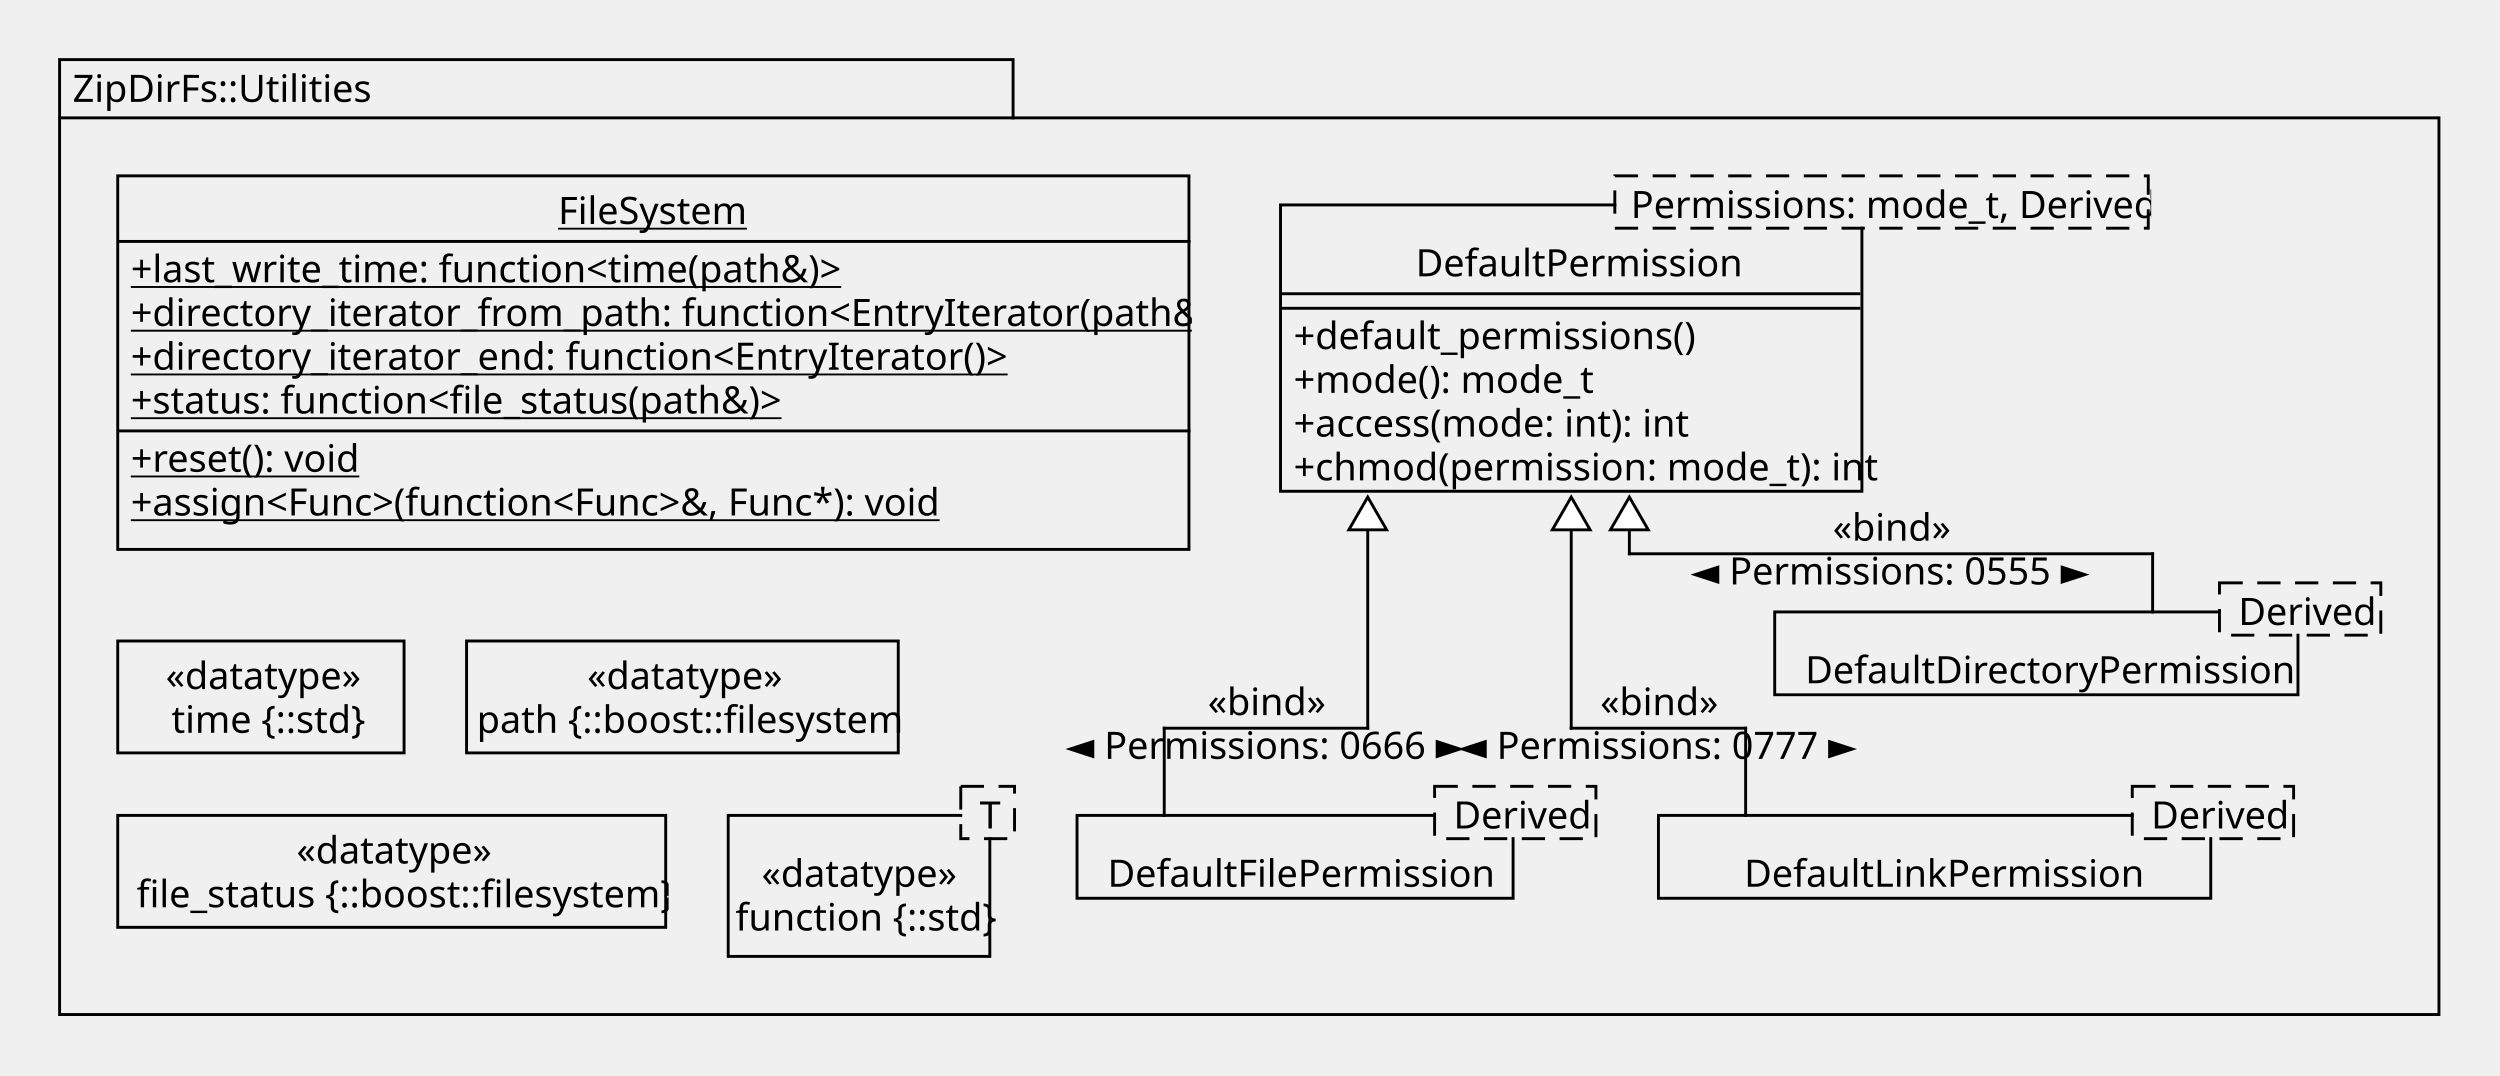
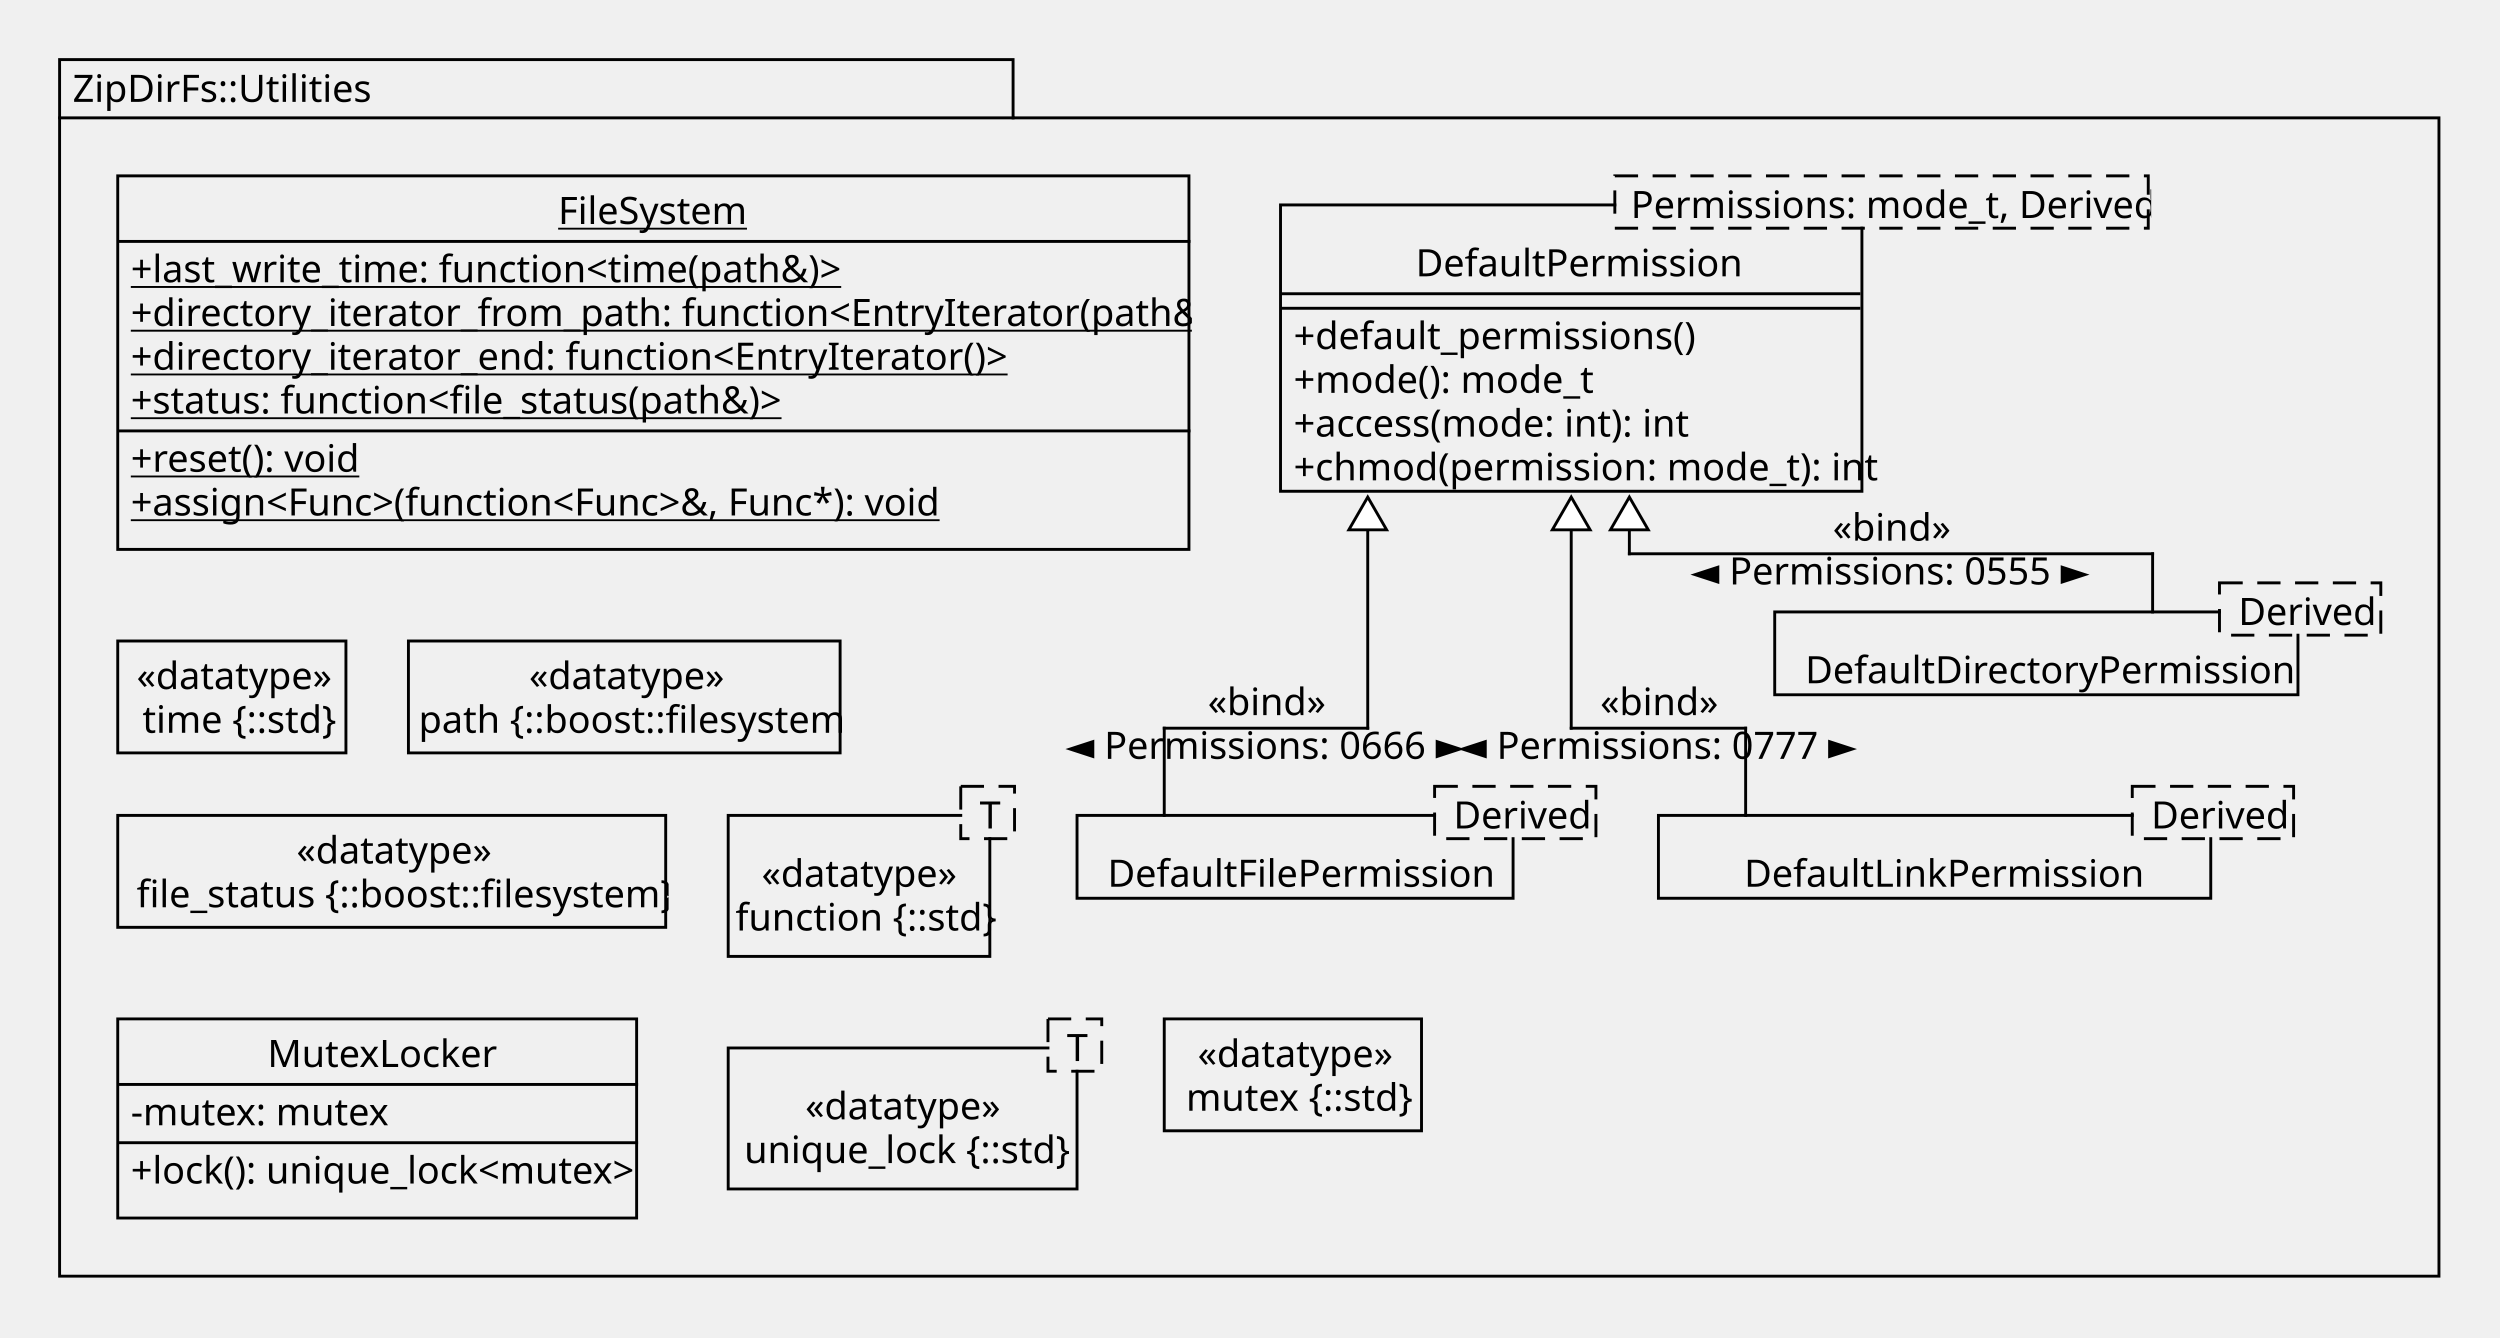
- <svg xmlns="http://www.w3.org/2000/svg" fill-opacity="1" color-rendering="auto" color-interpolation="auto" text-rendering="auto" stroke="black" stroke-linecap="square" width="860" stroke-miterlimit="10" shape-rendering="auto" stroke-opacity="1" fill="black" stroke-dasharray="none" font-weight="normal" stroke-width="1" viewBox="180 100 860 370" height="370" font-family="'Dialog'" font-style="normal" stroke-linejoin="miter" font-size="12px" stroke-dashoffset="0" image-rendering="auto">
+ <svg xmlns="http://www.w3.org/2000/svg" fill-opacity="1" color-rendering="auto" color-interpolation="auto" text-rendering="auto" stroke="black" stroke-linecap="square" width="860" stroke-miterlimit="10" shape-rendering="auto" stroke-opacity="1" fill="black" stroke-dasharray="none" font-weight="normal" stroke-width="1" viewBox="180 100 860 460" height="460" font-family="'Dialog'" font-style="normal" stroke-linejoin="miter" font-size="12px" stroke-dashoffset="0" image-rendering="auto">
  <defs id="genericDefs" />
  <g>
    <defs id="defs1">
      <clipPath clipPathUnits="userSpaceOnUse" id="clipPath1">
        <path d="M0 0 L2147483647 0 L2147483647 2147483647 L0 2147483647 L0 0 Z" />
      </clipPath>
      <clipPath clipPathUnits="userSpaceOnUse" id="clipPath2">
+         <path d="M0 0 L0 40 L90 40 L90 0 Z" />
+       </clipPath>
+       <clipPath clipPathUnits="userSpaceOnUse" id="clipPath3">
+         <path d="M0 0 L0 60 L130 60 L130 0 Z" />
+       </clipPath>
+       <clipPath clipPathUnits="userSpaceOnUse" id="clipPath4">
+         <path d="M0 0 L0 70 L180 70 L180 0 Z" />
+       </clipPath>
+       <clipPath clipPathUnits="userSpaceOnUse" id="clipPath5">
        <path d="M0 0 L0 40 L210 40 L210 0 Z" />
      </clipPath>
-       <clipPath clipPathUnits="userSpaceOnUse" id="clipPath3">
+       <clipPath clipPathUnits="userSpaceOnUse" id="clipPath6">
        <path d="M0 0 L0 40 L220 40 L220 0 Z" />
      </clipPath>
-       <clipPath clipPathUnits="userSpaceOnUse" id="clipPath4">
+       <clipPath clipPathUnits="userSpaceOnUse" id="clipPath7">
        <path d="M0 0 L0 40 L180 40 L180 0 Z" />
      </clipPath>
-       <clipPath clipPathUnits="userSpaceOnUse" id="clipPath5">
+       <clipPath clipPathUnits="userSpaceOnUse" id="clipPath8">
        <path d="M0 0 L0 110 L300 110 L300 0 Z" />
      </clipPath>
-       <clipPath clipPathUnits="userSpaceOnUse" id="clipPath6">
+       <clipPath clipPathUnits="userSpaceOnUse" id="clipPath9">
        <path d="M0 0 L0 40 L190 40 L190 0 Z" />
      </clipPath>
-       <clipPath clipPathUnits="userSpaceOnUse" id="clipPath7">
+       <clipPath clipPathUnits="userSpaceOnUse" id="clipPath10">
        <path d="M0 0 L0 40 L150 40 L150 0 Z" />
      </clipPath>
-       <clipPath clipPathUnits="userSpaceOnUse" id="clipPath8">
-         <path d="M0 0 L0 40 L100 40 L100 0 Z" />
-       </clipPath>
-       <clipPath clipPathUnits="userSpaceOnUse" id="clipPath9">
+       <clipPath clipPathUnits="userSpaceOnUse" id="clipPath11">
+         <path d="M0 0 L0 40 L80 40 L80 0 Z" />
+       </clipPath>
+       <clipPath clipPathUnits="userSpaceOnUse" id="clipPath12">
        <path d="M0 0 L0 60 L100 60 L100 0 Z" />
      </clipPath>
-       <clipPath clipPathUnits="userSpaceOnUse" id="clipPath10">
+       <clipPath clipPathUnits="userSpaceOnUse" id="clipPath13">
        <path d="M0 0 L0 130 L370 130 L370 0 Z" />
      </clipPath>
-       <clipPath clipPathUnits="userSpaceOnUse" id="clipPath11">
-         <path d="M0 0 L0 330 L820 330 L820 0 Z" />
-       </clipPath>
-       <clipPath clipPathUnits="userSpaceOnUse" id="clipPath12">
+       <clipPath clipPathUnits="userSpaceOnUse" id="clipPath14">
+         <path d="M0 0 L0 420 L820 420 L820 0 Z" />
+       </clipPath>
+       <clipPath clipPathUnits="userSpaceOnUse" id="clipPath15">
        <path d="M0 0 L0 70 L210 70 L210 0 Z" />
      </clipPath>
-       <clipPath clipPathUnits="userSpaceOnUse" id="clipPath13">
+       <clipPath clipPathUnits="userSpaceOnUse" id="clipPath16">
        <path d="M0 0 L0 140 L150 140 L150 0 Z" />
      </clipPath>
-       <clipPath clipPathUnits="userSpaceOnUse" id="clipPath14">
+       <clipPath clipPathUnits="userSpaceOnUse" id="clipPath17">
        <path d="M0 0 L0 140 L160 140 L160 0 Z" />
      </clipPath>
    </defs>
+     <g fill="rgb(255,255,255)" fill-opacity="0" transform="translate(580,450)" stroke-opacity="0" stroke="rgb(255,255,255)">
+       <rect x="0.5" width="88.5" height="38.5" y="0.5" clip-path="url(#clipPath2)" stroke="none" />
+     </g>
+     <g transform="translate(580,450)">
+       <rect fill="none" x="0.5" width="88.5" height="38.5" y="0.5" clip-path="url(#clipPath2)" />
+       <text x="12" font-size="13px" y="17.047" clip-path="url(#clipPath2)" font-family="sans-serif" stroke="none" xml:space="preserve">«datatype»</text>
+       <text x="8" font-size="13px" y="32.094" clip-path="url(#clipPath2)" font-family="sans-serif" stroke="none" xml:space="preserve">mutex {::std}</text>
+     </g>
+     <g fill="rgb(255,255,255)" fill-opacity="0" transform="translate(430,450)" stroke-opacity="0" stroke="rgb(255,255,255)">
+       <path d="M0.5 10.5 L110.5 10.5 L110.5 0.5 L129 0.5 L129 18.5 L120.5 18.5 L120.5 59 L0.5 59 Z" stroke="none" clip-path="url(#clipPath3)" />
+       <path fill="none" d="M0.5 10.5 L110.5 10.5 L110.5 0.5 L129 0.5 L129 18.5 L120.5 18.5 L120.5 59 L0.5 59 Z" clip-path="url(#clipPath3)" />
+       <rect x="110.5" width="18.5" height="18" y="0.5" clip-path="url(#clipPath3)" stroke="none" />
+     </g>
+     <g stroke-dasharray="8,5" stroke-miterlimit="5" transform="translate(430,450)" stroke-linecap="butt">
+       <rect fill="none" x="110.5" width="18.5" height="18" y="0.5" clip-path="url(#clipPath3)" />
+       <path fill="none" stroke-miterlimit="10" stroke-dasharray="none" d="M110.5 10.5 L0.5 10.5 L0.5 59 L120.5 59 L120.5 18.5" clip-path="url(#clipPath3)" stroke-linecap="square" />
+     </g>
+     <g font-family="sans-serif" font-size="13px" transform="translate(430,450)">
+       <text x="117" xml:space="preserve" y="15" clip-path="url(#clipPath3)" stroke="none">T</text>
+       <text x="27" xml:space="preserve" y="35.047" clip-path="url(#clipPath3)" stroke="none">«datatype»</text>
+       <text x="6" xml:space="preserve" y="50.094" clip-path="url(#clipPath3)" stroke="none">unique_lock {::std}</text>
+     </g>
+     <g fill="rgb(255,255,255)" fill-opacity="0" transform="translate(220,450)" stroke-opacity="0" stroke="rgb(255,255,255)">
+       <rect x="0.5" width="178.5" height="68.5" y="0.5" clip-path="url(#clipPath4)" stroke="none" />
+     </g>
+     <g transform="translate(220,450)">
+       <rect fill="none" x="0.5" width="178.5" height="68.5" y="0.5" clip-path="url(#clipPath4)" />
+       <text x="52" font-size="13px" y="17.047" clip-path="url(#clipPath4)" font-family="sans-serif" stroke="none" xml:space="preserve">MutexLocker</text>
+       <path fill="none" d="M1 23.047 L179 23.047" clip-path="url(#clipPath4)" />
+       <text x="5" font-size="13px" y="37.094" clip-path="url(#clipPath4)" font-family="sans-serif" stroke="none" xml:space="preserve">-mutex: mutex</text>
+       <path fill="none" d="M1 43.094 L179 43.094" clip-path="url(#clipPath4)" />
+       <text x="5" font-size="13px" y="57.141" clip-path="url(#clipPath4)" font-family="sans-serif" stroke="none" xml:space="preserve">+lock(): unique_lock&lt;mutex&gt;</text>
+     </g>
    <g fill="rgb(255,255,255)" fill-opacity="0" transform="translate(790,300)" stroke-opacity="0" stroke="rgb(255,255,255)">
-       <path d="M0.5 10.5 L153.5 10.5 L153.5 0.5 L209 0.5 L209 18.5 L180.5 18.5 L180.5 39 L0.5 39 Z" stroke="none" clip-path="url(#clipPath2)" />
-       <path fill="none" d="M0.5 10.5 L153.5 10.5 L153.5 0.5 L209 0.5 L209 18.5 L180.5 18.5 L180.5 39 L0.5 39 Z" clip-path="url(#clipPath2)" />
-       <rect x="153.5" width="55.5" height="18" y="0.5" clip-path="url(#clipPath2)" stroke="none" />
+       <path d="M0.5 10.5 L153.5 10.5 L153.5 0.5 L209 0.5 L209 18.5 L180.5 18.5 L180.5 39 L0.5 39 Z" stroke="none" clip-path="url(#clipPath5)" />
+       <path fill="none" d="M0.5 10.5 L153.5 10.5 L153.5 0.5 L209 0.5 L209 18.5 L180.5 18.5 L180.5 39 L0.5 39 Z" clip-path="url(#clipPath5)" />
+       <rect x="153.5" width="55.5" height="18" y="0.5" clip-path="url(#clipPath5)" stroke="none" />
    </g>
    <g stroke-dasharray="8,5" stroke-miterlimit="5" transform="translate(790,300)" stroke-linecap="butt">
-       <rect fill="none" x="153.5" width="55.5" height="18" y="0.5" clip-path="url(#clipPath2)" />
-       <path fill="none" stroke-miterlimit="10" stroke-dasharray="none" d="M153.5 10.5 L0.5 10.5 L0.5 39 L180.5 39 L180.5 18.5" clip-path="url(#clipPath2)" stroke-linecap="square" />
+       <rect fill="none" x="153.5" width="55.5" height="18" y="0.5" clip-path="url(#clipPath5)" />
+       <path fill="none" stroke-miterlimit="10" stroke-dasharray="none" d="M153.5 10.5 L0.5 10.5 L0.5 39 L180.5 39 L180.5 18.5" clip-path="url(#clipPath5)" stroke-linecap="square" />
    </g>
    <g font-family="sans-serif" font-size="13px" transform="translate(790,300)">
-       <text x="160" xml:space="preserve" y="15" clip-path="url(#clipPath2)" stroke="none">Derived</text>
-       <text x="11" xml:space="preserve" y="35.047" clip-path="url(#clipPath2)" stroke="none">DefaultDirectoryPermission</text>
+       <text x="160" xml:space="preserve" y="15" clip-path="url(#clipPath5)" stroke="none">Derived</text>
+       <text x="11" xml:space="preserve" y="35.047" clip-path="url(#clipPath5)" stroke="none">DefaultDirectoryPermission</text>
    </g>
    <g fill="rgb(255,255,255)" fill-opacity="0" transform="translate(750,370)" stroke-opacity="0" stroke="rgb(255,255,255)">
-       <path d="M0.5 10.5 L163.5 10.5 L163.5 0.5 L219 0.5 L219 18.5 L190.5 18.5 L190.5 39 L0.5 39 Z" stroke="none" clip-path="url(#clipPath3)" />
-       <path fill="none" d="M0.5 10.5 L163.5 10.5 L163.5 0.5 L219 0.5 L219 18.5 L190.5 18.5 L190.5 39 L0.5 39 Z" clip-path="url(#clipPath3)" />
-       <rect x="163.5" width="55.5" height="18" y="0.5" clip-path="url(#clipPath3)" stroke="none" />
+       <path d="M0.5 10.5 L163.5 10.5 L163.5 0.5 L219 0.5 L219 18.5 L190.5 18.5 L190.5 39 L0.5 39 Z" stroke="none" clip-path="url(#clipPath6)" />
+       <path fill="none" d="M0.5 10.5 L163.5 10.5 L163.5 0.5 L219 0.5 L219 18.5 L190.5 18.5 L190.5 39 L0.5 39 Z" clip-path="url(#clipPath6)" />
+       <rect x="163.5" width="55.5" height="18" y="0.5" clip-path="url(#clipPath6)" stroke="none" />
    </g>
    <g stroke-dasharray="8,5" stroke-miterlimit="5" transform="translate(750,370)" stroke-linecap="butt">
-       <rect fill="none" x="163.5" width="55.5" height="18" y="0.5" clip-path="url(#clipPath3)" />
-       <path fill="none" stroke-miterlimit="10" stroke-dasharray="none" d="M163.5 10.5 L0.5 10.5 L0.5 39 L190.5 39 L190.5 18.5" clip-path="url(#clipPath3)" stroke-linecap="square" />
+       <rect fill="none" x="163.5" width="55.5" height="18" y="0.5" clip-path="url(#clipPath6)" />
+       <path fill="none" stroke-miterlimit="10" stroke-dasharray="none" d="M163.5 10.5 L0.5 10.5 L0.5 39 L190.5 39 L190.5 18.5" clip-path="url(#clipPath6)" stroke-linecap="square" />
    </g>
    <g font-family="sans-serif" font-size="13px" transform="translate(750,370)">
-       <text x="170" xml:space="preserve" y="15" clip-path="url(#clipPath3)" stroke="none">Derived</text>
-       <text x="30" xml:space="preserve" y="35.047" clip-path="url(#clipPath3)" stroke="none">DefaultLinkPermission</text>
+       <text x="170" xml:space="preserve" y="15" clip-path="url(#clipPath6)" stroke="none">Derived</text>
+       <text x="30" xml:space="preserve" y="35.047" clip-path="url(#clipPath6)" stroke="none">DefaultLinkPermission</text>
    </g>
    <g fill="rgb(255,255,255)" fill-opacity="0" transform="translate(550,370)" stroke-opacity="0" stroke="rgb(255,255,255)">
-       <path d="M0.5 10.5 L123.5 10.5 L123.5 0.5 L179 0.5 L179 18.5 L150.5 18.5 L150.5 39 L0.5 39 Z" stroke="none" clip-path="url(#clipPath4)" />
-       <path fill="none" d="M0.5 10.5 L123.5 10.5 L123.5 0.5 L179 0.5 L179 18.5 L150.5 18.5 L150.5 39 L0.5 39 Z" clip-path="url(#clipPath4)" />
-       <rect x="123.5" width="55.5" height="18" y="0.5" clip-path="url(#clipPath4)" stroke="none" />
+       <path d="M0.5 10.5 L123.5 10.5 L123.5 0.5 L179 0.5 L179 18.5 L150.5 18.5 L150.5 39 L0.5 39 Z" stroke="none" clip-path="url(#clipPath7)" />
+       <path fill="none" d="M0.5 10.5 L123.5 10.5 L123.5 0.5 L179 0.5 L179 18.5 L150.5 18.5 L150.5 39 L0.5 39 Z" clip-path="url(#clipPath7)" />
+       <rect x="123.5" width="55.5" height="18" y="0.5" clip-path="url(#clipPath7)" stroke="none" />
    </g>
    <g stroke-dasharray="8,5" stroke-miterlimit="5" transform="translate(550,370)" stroke-linecap="butt">
-       <rect fill="none" x="123.5" width="55.5" height="18" y="0.5" clip-path="url(#clipPath4)" />
-       <path fill="none" stroke-miterlimit="10" stroke-dasharray="none" d="M123.5 10.5 L0.5 10.5 L0.5 39 L150.5 39 L150.5 18.5" clip-path="url(#clipPath4)" stroke-linecap="square" />
+       <rect fill="none" x="123.5" width="55.5" height="18" y="0.5" clip-path="url(#clipPath7)" />
+       <path fill="none" stroke-miterlimit="10" stroke-dasharray="none" d="M123.5 10.5 L0.5 10.5 L0.5 39 L150.5 39 L150.5 18.5" clip-path="url(#clipPath7)" stroke-linecap="square" />
    </g>
    <g font-family="sans-serif" font-size="13px" transform="translate(550,370)">
-       <text x="130" xml:space="preserve" y="15" clip-path="url(#clipPath4)" stroke="none">Derived</text>
-       <text x="11" xml:space="preserve" y="35.047" clip-path="url(#clipPath4)" stroke="none">DefaultFilePermission</text>
+       <text x="130" xml:space="preserve" y="15" clip-path="url(#clipPath7)" stroke="none">Derived</text>
+       <text x="11" xml:space="preserve" y="35.047" clip-path="url(#clipPath7)" stroke="none">DefaultFilePermission</text>
    </g>
    <g fill="rgb(255,255,255)" fill-opacity="0" transform="translate(620,160)" stroke-opacity="0" stroke="rgb(255,255,255)">
-       <path d="M0.5 10.5 L115.5 10.5 L115.5 0.5 L299 0.5 L299 18.5 L200.5 18.5 L200.5 109 L0.5 109 Z" stroke="none" clip-path="url(#clipPath5)" />
-       <path fill="none" d="M0.5 10.5 L115.5 10.5 L115.5 0.5 L299 0.5 L299 18.5 L200.5 18.5 L200.5 109 L0.5 109 Z" clip-path="url(#clipPath5)" />
-       <rect x="115.5" width="183.5" height="18" y="0.5" clip-path="url(#clipPath5)" stroke="none" />
+       <path d="M0.5 10.5 L115.5 10.5 L115.5 0.5 L299 0.5 L299 18.5 L200.5 18.5 L200.5 109 L0.5 109 Z" stroke="none" clip-path="url(#clipPath8)" />
+       <path fill="none" d="M0.5 10.5 L115.5 10.5 L115.5 0.5 L299 0.5 L299 18.5 L200.5 18.5 L200.5 109 L0.5 109 Z" clip-path="url(#clipPath8)" />
+       <rect x="115.5" width="183.5" height="18" y="0.5" clip-path="url(#clipPath8)" stroke="none" />
    </g>
    <g stroke-dasharray="8,5" stroke-miterlimit="5" transform="translate(620,160)" stroke-linecap="butt">
-       <rect fill="none" x="115.5" width="183.5" height="18" y="0.5" clip-path="url(#clipPath5)" />
-       <path fill="none" stroke-miterlimit="10" stroke-dasharray="none" d="M115.5 10.5 L0.5 10.5 L0.5 109 L200.5 109 L200.5 18.5" clip-path="url(#clipPath5)" stroke-linecap="square" />
+       <rect fill="none" x="115.5" width="183.5" height="18" y="0.5" clip-path="url(#clipPath8)" />
+       <path fill="none" stroke-miterlimit="10" stroke-dasharray="none" d="M115.5 10.5 L0.5 10.5 L0.5 109 L200.5 109 L200.5 18.5" clip-path="url(#clipPath8)" stroke-linecap="square" />
    </g>
    <g font-family="sans-serif" font-size="13px" transform="translate(620,160)">
-       <text x="121" xml:space="preserve" y="15" clip-path="url(#clipPath5)" stroke="none">Permissions: mode_t, Derived</text>
-       <text x="47" xml:space="preserve" y="35.047" clip-path="url(#clipPath5)" stroke="none">DefaultPermission</text>
-       <path fill="none" d="M1 41.047 L199.5 41.047" clip-path="url(#clipPath5)" />
-       <path fill="none" d="M1 46.047 L199.5 46.047" clip-path="url(#clipPath5)" />
-       <text x="5" xml:space="preserve" y="60.094" clip-path="url(#clipPath5)" stroke="none">+default_permissions()</text>
-       <text x="5" xml:space="preserve" y="75.141" clip-path="url(#clipPath5)" stroke="none">+mode(): mode_t</text>
-       <text x="5" xml:space="preserve" y="90.188" clip-path="url(#clipPath5)" stroke="none">+access(mode: int): int</text>
-       <text x="5" xml:space="preserve" y="105.234" clip-path="url(#clipPath5)" stroke="none">+chmod(permission: mode_t): int</text>
+       <text x="121" xml:space="preserve" y="15" clip-path="url(#clipPath8)" stroke="none">Permissions: mode_t, Derived</text>
+       <text x="47" xml:space="preserve" y="35.047" clip-path="url(#clipPath8)" stroke="none">DefaultPermission</text>
+       <path fill="none" d="M1 41.047 L199.5 41.047" clip-path="url(#clipPath8)" />
+       <path fill="none" d="M1 46.047 L199.5 46.047" clip-path="url(#clipPath8)" />
+       <text x="5" xml:space="preserve" y="60.094" clip-path="url(#clipPath8)" stroke="none">+default_permissions()</text>
+       <text x="5" xml:space="preserve" y="75.141" clip-path="url(#clipPath8)" stroke="none">+mode(): mode_t</text>
+       <text x="5" xml:space="preserve" y="90.188" clip-path="url(#clipPath8)" stroke="none">+access(mode: int): int</text>
+       <text x="5" xml:space="preserve" y="105.234" clip-path="url(#clipPath8)" stroke="none">+chmod(permission: mode_t): int</text>
    </g>
    <g fill="rgb(255,255,255)" fill-opacity="0" transform="translate(220,380)" stroke-opacity="0" stroke="rgb(255,255,255)">
-       <rect x="0.5" width="188.5" height="38.5" y="0.5" clip-path="url(#clipPath6)" stroke="none" />
+       <rect x="0.5" width="188.5" height="38.5" y="0.5" clip-path="url(#clipPath9)" stroke="none" />
    </g>
    <g transform="translate(220,380)">
-       <rect fill="none" x="0.5" width="188.5" height="38.5" y="0.5" clip-path="url(#clipPath6)" />
-       <text x="62" font-size="13px" y="17.047" clip-path="url(#clipPath6)" font-family="sans-serif" stroke="none" xml:space="preserve">«datatype»</text>
-       <text x="7" font-size="13px" y="32.094" clip-path="url(#clipPath6)" font-family="sans-serif" stroke="none" xml:space="preserve">file_status {::boost::filesystem}</text>
-     </g>
-     <g fill="rgb(255,255,255)" fill-opacity="0" transform="translate(340,320)" stroke-opacity="0" stroke="rgb(255,255,255)">
-       <rect x="0.5" width="148.5" height="38.5" y="0.5" clip-path="url(#clipPath7)" stroke="none" />
-     </g>
-     <g transform="translate(340,320)">
-       <rect fill="none" x="0.5" width="148.5" height="38.5" y="0.5" clip-path="url(#clipPath7)" />
-       <text x="42" font-size="13px" y="17.047" clip-path="url(#clipPath7)" font-family="sans-serif" stroke="none" xml:space="preserve">«datatype»</text>
-       <text x="4" font-size="13px" y="32.094" clip-path="url(#clipPath7)" font-family="sans-serif" stroke="none" xml:space="preserve">path {::boost::filesystem}</text>
+       <rect fill="none" x="0.5" width="188.5" height="38.5" y="0.5" clip-path="url(#clipPath9)" />
+       <text x="62" font-size="13px" y="17.047" clip-path="url(#clipPath9)" font-family="sans-serif" stroke="none" xml:space="preserve">«datatype»</text>
+       <text x="7" font-size="13px" y="32.094" clip-path="url(#clipPath9)" font-family="sans-serif" stroke="none" xml:space="preserve">file_status {::boost::filesystem}</text>
+     </g>
+     <g fill="rgb(255,255,255)" fill-opacity="0" transform="translate(320,320)" stroke-opacity="0" stroke="rgb(255,255,255)">
+       <rect x="0.5" width="148.5" height="38.5" y="0.5" clip-path="url(#clipPath10)" stroke="none" />
+     </g>
+     <g transform="translate(320,320)">
+       <rect fill="none" x="0.5" width="148.5" height="38.5" y="0.5" clip-path="url(#clipPath10)" />
+       <text x="42" font-size="13px" y="17.047" clip-path="url(#clipPath10)" font-family="sans-serif" stroke="none" xml:space="preserve">«datatype»</text>
+       <text x="4" font-size="13px" y="32.094" clip-path="url(#clipPath10)" font-family="sans-serif" stroke="none" xml:space="preserve">path {::boost::filesystem}</text>
    </g>
    <g fill="rgb(255,255,255)" fill-opacity="0" transform="translate(220,320)" stroke-opacity="0" stroke="rgb(255,255,255)">
-       <rect x="0.5" width="98.5" height="38.5" y="0.5" clip-path="url(#clipPath8)" stroke="none" />
+       <rect x="0.5" width="78.5" height="38.5" y="0.5" clip-path="url(#clipPath11)" stroke="none" />
    </g>
    <g transform="translate(220,320)">
-       <rect fill="none" x="0.5" width="98.5" height="38.5" y="0.5" clip-path="url(#clipPath8)" />
-       <text x="17" font-size="13px" y="17.047" clip-path="url(#clipPath8)" font-family="sans-serif" stroke="none" xml:space="preserve">«datatype»</text>
-       <text x="19" font-size="13px" y="32.094" clip-path="url(#clipPath8)" font-family="sans-serif" stroke="none" xml:space="preserve">time {::std}</text>
+       <rect fill="none" x="0.5" width="78.5" height="38.5" y="0.5" clip-path="url(#clipPath11)" />
+       <text x="7" font-size="13px" y="17.047" clip-path="url(#clipPath11)" font-family="sans-serif" stroke="none" xml:space="preserve">«datatype»</text>
+       <text x="9" font-size="13px" y="32.094" clip-path="url(#clipPath11)" font-family="sans-serif" stroke="none" xml:space="preserve">time {::std}</text>
    </g>
    <g fill="rgb(255,255,255)" fill-opacity="0" transform="translate(430,370)" stroke-opacity="0" stroke="rgb(255,255,255)">
-       <path d="M0.5 10.5 L80.5 10.5 L80.5 0.5 L99 0.5 L99 18.5 L90.5 18.5 L90.5 59 L0.5 59 Z" stroke="none" clip-path="url(#clipPath9)" />
-       <path fill="none" d="M0.5 10.5 L80.5 10.5 L80.5 0.5 L99 0.5 L99 18.5 L90.5 18.5 L90.5 59 L0.5 59 Z" clip-path="url(#clipPath9)" />
-       <rect x="80.5" width="18.5" height="18" y="0.5" clip-path="url(#clipPath9)" stroke="none" />
+       <path d="M0.5 10.5 L80.5 10.5 L80.5 0.5 L99 0.5 L99 18.5 L90.5 18.5 L90.5 59 L0.5 59 Z" stroke="none" clip-path="url(#clipPath12)" />
+       <path fill="none" d="M0.5 10.5 L80.5 10.5 L80.5 0.5 L99 0.5 L99 18.5 L90.5 18.5 L90.5 59 L0.5 59 Z" clip-path="url(#clipPath12)" />
+       <rect x="80.5" width="18.5" height="18" y="0.5" clip-path="url(#clipPath12)" stroke="none" />
    </g>
    <g stroke-dasharray="8,5" stroke-miterlimit="5" transform="translate(430,370)" stroke-linecap="butt">
-       <rect fill="none" x="80.5" width="18.5" height="18" y="0.5" clip-path="url(#clipPath9)" />
-       <path fill="none" stroke-miterlimit="10" stroke-dasharray="none" d="M80.5 10.5 L0.5 10.5 L0.5 59 L90.5 59 L90.5 18.5" clip-path="url(#clipPath9)" stroke-linecap="square" />
+       <rect fill="none" x="80.5" width="18.5" height="18" y="0.5" clip-path="url(#clipPath12)" />
+       <path fill="none" stroke-miterlimit="10" stroke-dasharray="none" d="M80.5 10.5 L0.5 10.5 L0.5 59 L90.5 59 L90.5 18.5" clip-path="url(#clipPath12)" stroke-linecap="square" />
    </g>
    <g font-family="sans-serif" font-size="13px" transform="translate(430,370)">
-       <text x="87" xml:space="preserve" y="15" clip-path="url(#clipPath9)" stroke="none">T</text>
-       <text x="12" xml:space="preserve" y="35.047" clip-path="url(#clipPath9)" stroke="none">«datatype»</text>
-       <text x="3" xml:space="preserve" y="50.094" clip-path="url(#clipPath9)" stroke="none">function {::std}</text>
+       <text x="87" xml:space="preserve" y="15" clip-path="url(#clipPath12)" stroke="none">T</text>
+       <text x="12" xml:space="preserve" y="35.047" clip-path="url(#clipPath12)" stroke="none">«datatype»</text>
+       <text x="3" xml:space="preserve" y="50.094" clip-path="url(#clipPath12)" stroke="none">function {::std}</text>
    </g>
    <g fill="rgb(255,255,255)" fill-opacity="0" transform="translate(220,160)" stroke-opacity="0" stroke="rgb(255,255,255)">
-       <rect x="0.5" width="368.5" height="128.5" y="0.5" clip-path="url(#clipPath10)" stroke="none" />
+       <rect x="0.5" width="368.5" height="128.5" y="0.5" clip-path="url(#clipPath13)" stroke="none" />
    </g>
    <g transform="translate(220,160)">
-       <rect fill="none" x="0.5" width="368.5" height="128.5" y="0.5" clip-path="url(#clipPath10)" />
-       <text x="152" font-size="13px" y="17.047" text-decoration="underline" clip-path="url(#clipPath10)" font-family="sans-serif" stroke="none" xml:space="preserve">FileSystem</text>
-       <path fill="none" d="M1 23.047 L369 23.047" clip-path="url(#clipPath10)" />
-       <text x="5" font-size="13px" y="37.094" text-decoration="underline" clip-path="url(#clipPath10)" font-family="sans-serif" stroke="none" xml:space="preserve">+last_write_time: function&lt;time(path&amp;)&gt;</text>
-       <text x="5" font-size="13px" y="52.141" text-decoration="underline" clip-path="url(#clipPath10)" font-family="sans-serif" stroke="none" xml:space="preserve">+directory_iterator_from_path: function&lt;EntryIterator(path&amp;)&gt;</text>
-       <text x="5" font-size="13px" y="67.188" text-decoration="underline" clip-path="url(#clipPath10)" font-family="sans-serif" stroke="none" xml:space="preserve">+directory_iterator_end: function&lt;EntryIterator()&gt;</text>
-       <text x="5" font-size="13px" y="82.234" text-decoration="underline" clip-path="url(#clipPath10)" font-family="sans-serif" stroke="none" xml:space="preserve">+status: function&lt;file_status(path&amp;)&gt;</text>
-       <path fill="none" d="M1 88.234 L369 88.234" clip-path="url(#clipPath10)" />
-       <text x="5" font-size="13px" y="102.281" text-decoration="underline" clip-path="url(#clipPath10)" font-family="sans-serif" stroke="none" xml:space="preserve">+reset(): void</text>
-       <text x="5" font-size="13px" y="117.328" text-decoration="underline" clip-path="url(#clipPath10)" font-family="sans-serif" stroke="none" xml:space="preserve">+assign&lt;Func&gt;(function&lt;Func&gt;&amp;, Func*): void</text>
+       <rect fill="none" x="0.5" width="368.5" height="128.5" y="0.5" clip-path="url(#clipPath13)" />
+       <text x="152" font-size="13px" y="17.047" text-decoration="underline" clip-path="url(#clipPath13)" font-family="sans-serif" stroke="none" xml:space="preserve">FileSystem</text>
+       <path fill="none" d="M1 23.047 L369 23.047" clip-path="url(#clipPath13)" />
+       <text x="5" font-size="13px" y="37.094" text-decoration="underline" clip-path="url(#clipPath13)" font-family="sans-serif" stroke="none" xml:space="preserve">+last_write_time: function&lt;time(path&amp;)&gt;</text>
+       <text x="5" font-size="13px" y="52.141" text-decoration="underline" clip-path="url(#clipPath13)" font-family="sans-serif" stroke="none" xml:space="preserve">+directory_iterator_from_path: function&lt;EntryIterator(path&amp;)&gt;</text>
+       <text x="5" font-size="13px" y="67.188" text-decoration="underline" clip-path="url(#clipPath13)" font-family="sans-serif" stroke="none" xml:space="preserve">+directory_iterator_end: function&lt;EntryIterator()&gt;</text>
+       <text x="5" font-size="13px" y="82.234" text-decoration="underline" clip-path="url(#clipPath13)" font-family="sans-serif" stroke="none" xml:space="preserve">+status: function&lt;file_status(path&amp;)&gt;</text>
+       <path fill="none" d="M1 88.234 L369 88.234" clip-path="url(#clipPath13)" />
+       <text x="5" font-size="13px" y="102.281" text-decoration="underline" clip-path="url(#clipPath13)" font-family="sans-serif" stroke="none" xml:space="preserve">+reset(): void</text>
+       <text x="5" font-size="13px" y="117.328" text-decoration="underline" clip-path="url(#clipPath13)" font-family="sans-serif" stroke="none" xml:space="preserve">+assign&lt;Func&gt;(function&lt;Func&gt;&amp;, Func*): void</text>
    </g>
    <g fill="rgb(255,255,255)" fill-opacity="0" transform="translate(200,120)" stroke-opacity="0" stroke="rgb(255,255,255)">
-       <path d="M0.5 0.5 L328.5 0.5 L328.5 20.547 L819 20.547 L819 329 L0.5 329 Z" stroke="none" clip-path="url(#clipPath11)" />
+       <path d="M0.5 0.5 L328.5 0.5 L328.5 20.547 L819 20.547 L819 419 L0.5 419 Z" stroke="none" clip-path="url(#clipPath14)" />
    </g>
    <g transform="translate(200,120)">
-       <path fill="none" d="M0.5 0.5 L328.5 0.5 L328.5 20.547 L819 20.547 L819 329 L0.5 329 Z" clip-path="url(#clipPath11)" />
-       <path fill="none" d="M0.5 20.547 L328.5 20.547" clip-path="url(#clipPath11)" />
-       <text x="5" font-size="13px" y="15.047" clip-path="url(#clipPath11)" font-family="sans-serif" stroke="none" xml:space="preserve">ZipDirFs::Utilities</text>
+       <path fill="none" d="M0.5 0.5 L328.5 0.5 L328.5 20.547 L819 20.547 L819 419 L0.5 419 Z" clip-path="url(#clipPath14)" />
+       <path fill="none" d="M0.5 20.547 L328.5 20.547" clip-path="url(#clipPath14)" />
+       <text x="5" font-size="13px" y="15.047" clip-path="url(#clipPath14)" font-family="sans-serif" stroke="none" xml:space="preserve">ZipDirFs::Utilities</text>
    </g>
    <g transform="translate(730,260)">
-       <path fill="none" d="M10.5 11.5 L10.5 30.5" clip-path="url(#clipPath12)" />
-       <path fill="none" d="M10.5 30.5 L190.5 30.5" clip-path="url(#clipPath12)" />
-       <path fill="none" d="M190.5 30.5 L190.5 50.5" clip-path="url(#clipPath12)" />
-       <path fill="white" d="M4 22.258 L10.5 11 L17 22.258 Z" clip-path="url(#clipPath12)" stroke="none" />
-       <path fill="none" d="M4 22.258 L10.5 11 L17 22.258 Z" clip-path="url(#clipPath12)" />
-       <text x="80.481" font-size="13px" y="26" clip-path="url(#clipPath12)" font-family="sans-serif" stroke="none" xml:space="preserve">«bind»</text>
-       <text x="31.48" font-size="13px" y="41.047" clip-path="url(#clipPath12)" font-family="sans-serif" stroke="none" xml:space="preserve">◄ Permissions: 0555 ►</text>
+       <path fill="none" d="M10.5 11.5 L10.5 30.5" clip-path="url(#clipPath15)" />
+       <path fill="none" d="M10.5 30.5 L190.5 30.5" clip-path="url(#clipPath15)" />
+       <path fill="none" d="M190.5 30.5 L190.5 50.5" clip-path="url(#clipPath15)" />
+       <path fill="white" d="M4 22.258 L10.5 11 L17 22.258 Z" clip-path="url(#clipPath15)" stroke="none" />
+       <path fill="none" d="M4 22.258 L10.5 11 L17 22.258 Z" clip-path="url(#clipPath15)" />
+       <text x="80.481" font-size="13px" y="26" clip-path="url(#clipPath15)" font-family="sans-serif" stroke="none" xml:space="preserve">«bind»</text>
+       <text x="31.48" font-size="13px" y="41.047" clip-path="url(#clipPath15)" font-family="sans-serif" stroke="none" xml:space="preserve">◄ Permissions: 0555 ►</text>
    </g>
    <g transform="translate(680,260)">
-       <path fill="none" d="M40.5 11.5 L40.5 90.5" clip-path="url(#clipPath13)" />
-       <path fill="none" d="M40.5 90.5 L100.5 90.5" clip-path="url(#clipPath13)" />
-       <path fill="none" d="M100.5 90.5 L100.5 120.5" clip-path="url(#clipPath13)" />
-       <path fill="white" d="M34 22.258 L40.5 11 L47 22.258 Z" clip-path="url(#clipPath13)" stroke="none" />
-       <path fill="none" d="M34 22.258 L40.5 11 L47 22.258 Z" clip-path="url(#clipPath13)" />
-       <text x="50.481" font-size="13px" y="86" clip-path="url(#clipPath13)" font-family="sans-serif" stroke="none" xml:space="preserve">«bind»</text>
-       <text x="1.48" font-size="13px" y="101.047" clip-path="url(#clipPath13)" font-family="sans-serif" stroke="none" xml:space="preserve">◄ Permissions: 0777 ►</text>
+       <path fill="none" d="M40.5 11.5 L40.5 90.5" clip-path="url(#clipPath16)" />
+       <path fill="none" d="M40.5 90.5 L100.5 90.5" clip-path="url(#clipPath16)" />
+       <path fill="none" d="M100.5 90.5 L100.5 120.5" clip-path="url(#clipPath16)" />
+       <path fill="white" d="M34 22.258 L40.5 11 L47 22.258 Z" clip-path="url(#clipPath16)" stroke="none" />
+       <path fill="none" d="M34 22.258 L40.5 11 L47 22.258 Z" clip-path="url(#clipPath16)" />
+       <text x="50.481" font-size="13px" y="86" clip-path="url(#clipPath16)" font-family="sans-serif" stroke="none" xml:space="preserve">«bind»</text>
+       <text x="1.48" font-size="13px" y="101.047" clip-path="url(#clipPath16)" font-family="sans-serif" stroke="none" xml:space="preserve">◄ Permissions: 0777 ►</text>
    </g>
    <g transform="translate(540,260)">
-       <path fill="none" d="M110.5 11.5 L110.5 90.5" clip-path="url(#clipPath14)" />
-       <path fill="none" d="M110.5 90.5 L40.5 90.5" clip-path="url(#clipPath14)" />
-       <path fill="none" d="M40.5 90.5 L40.5 120.5" clip-path="url(#clipPath14)" />
-       <path fill="white" d="M104 22.258 L110.5 11 L117 22.258 Z" clip-path="url(#clipPath14)" stroke="none" />
-       <path fill="none" d="M104 22.258 L110.5 11 L117 22.258 Z" clip-path="url(#clipPath14)" />
-       <text x="55.481" font-size="13px" y="86" clip-path="url(#clipPath14)" font-family="sans-serif" stroke="none" xml:space="preserve">«bind»</text>
-       <text x="6.48" font-size="13px" y="101.047" clip-path="url(#clipPath14)" font-family="sans-serif" stroke="none" xml:space="preserve">◄ Permissions: 0666 ►</text>
+       <path fill="none" d="M110.5 11.5 L110.5 90.5" clip-path="url(#clipPath17)" />
+       <path fill="none" d="M110.5 90.5 L40.5 90.5" clip-path="url(#clipPath17)" />
+       <path fill="none" d="M40.5 90.5 L40.5 120.5" clip-path="url(#clipPath17)" />
+       <path fill="white" d="M104 22.258 L110.5 11 L117 22.258 Z" clip-path="url(#clipPath17)" stroke="none" />
+       <path fill="none" d="M104 22.258 L110.5 11 L117 22.258 Z" clip-path="url(#clipPath17)" />
+       <text x="55.481" font-size="13px" y="86" clip-path="url(#clipPath17)" font-family="sans-serif" stroke="none" xml:space="preserve">«bind»</text>
+       <text x="6.48" font-size="13px" y="101.047" clip-path="url(#clipPath17)" font-family="sans-serif" stroke="none" xml:space="preserve">◄ Permissions: 0666 ►</text>
    </g>
  </g>
</svg>
